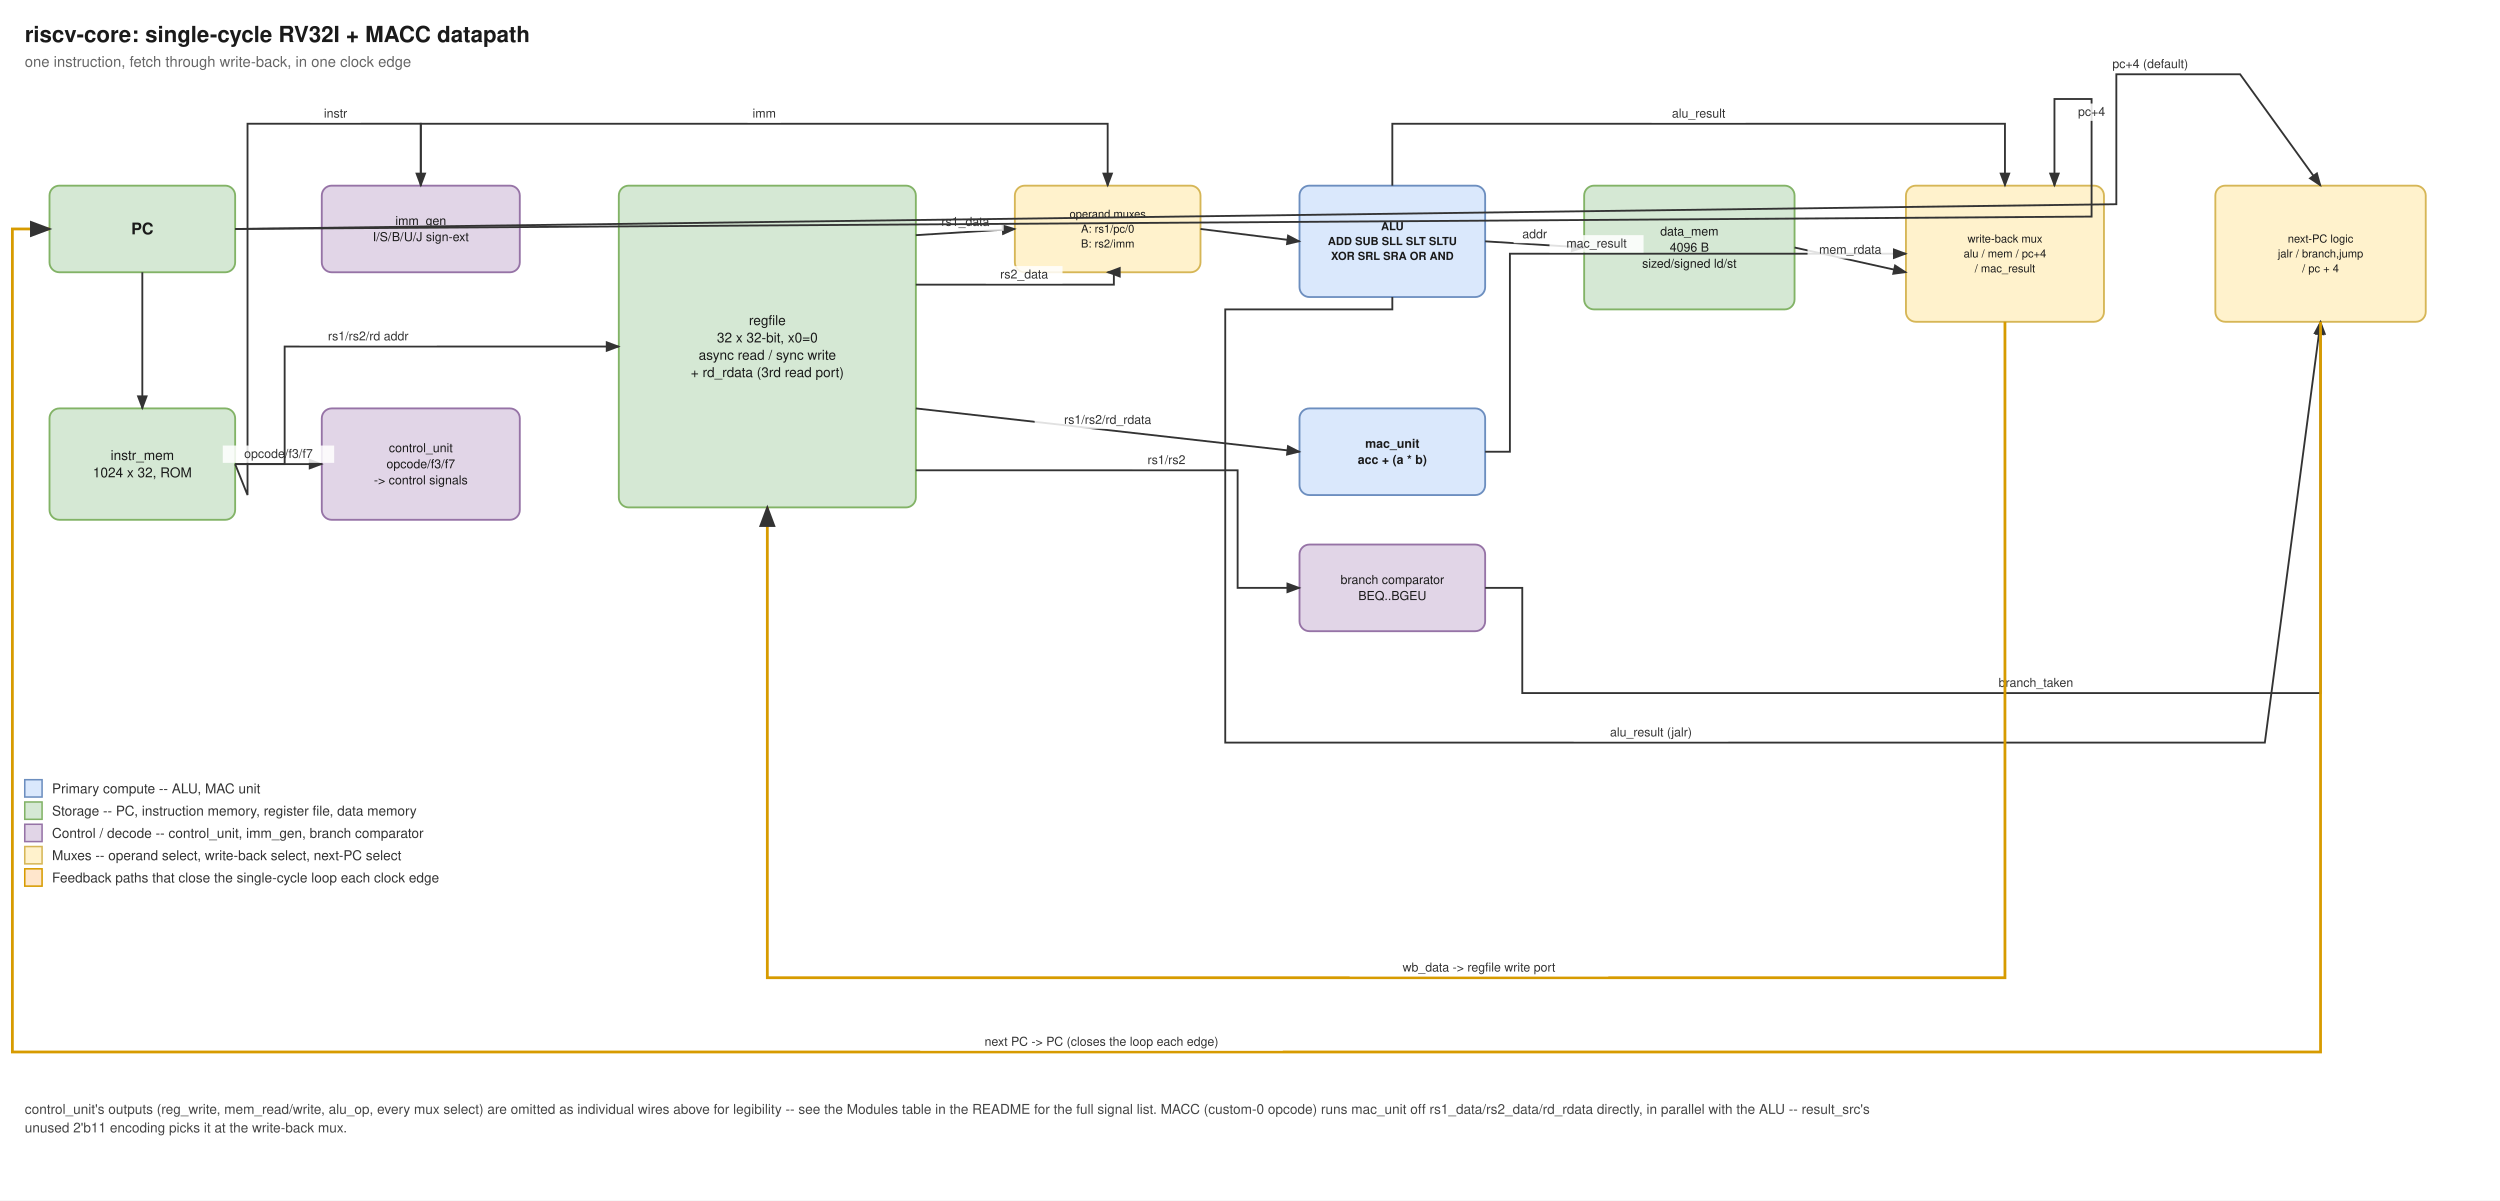
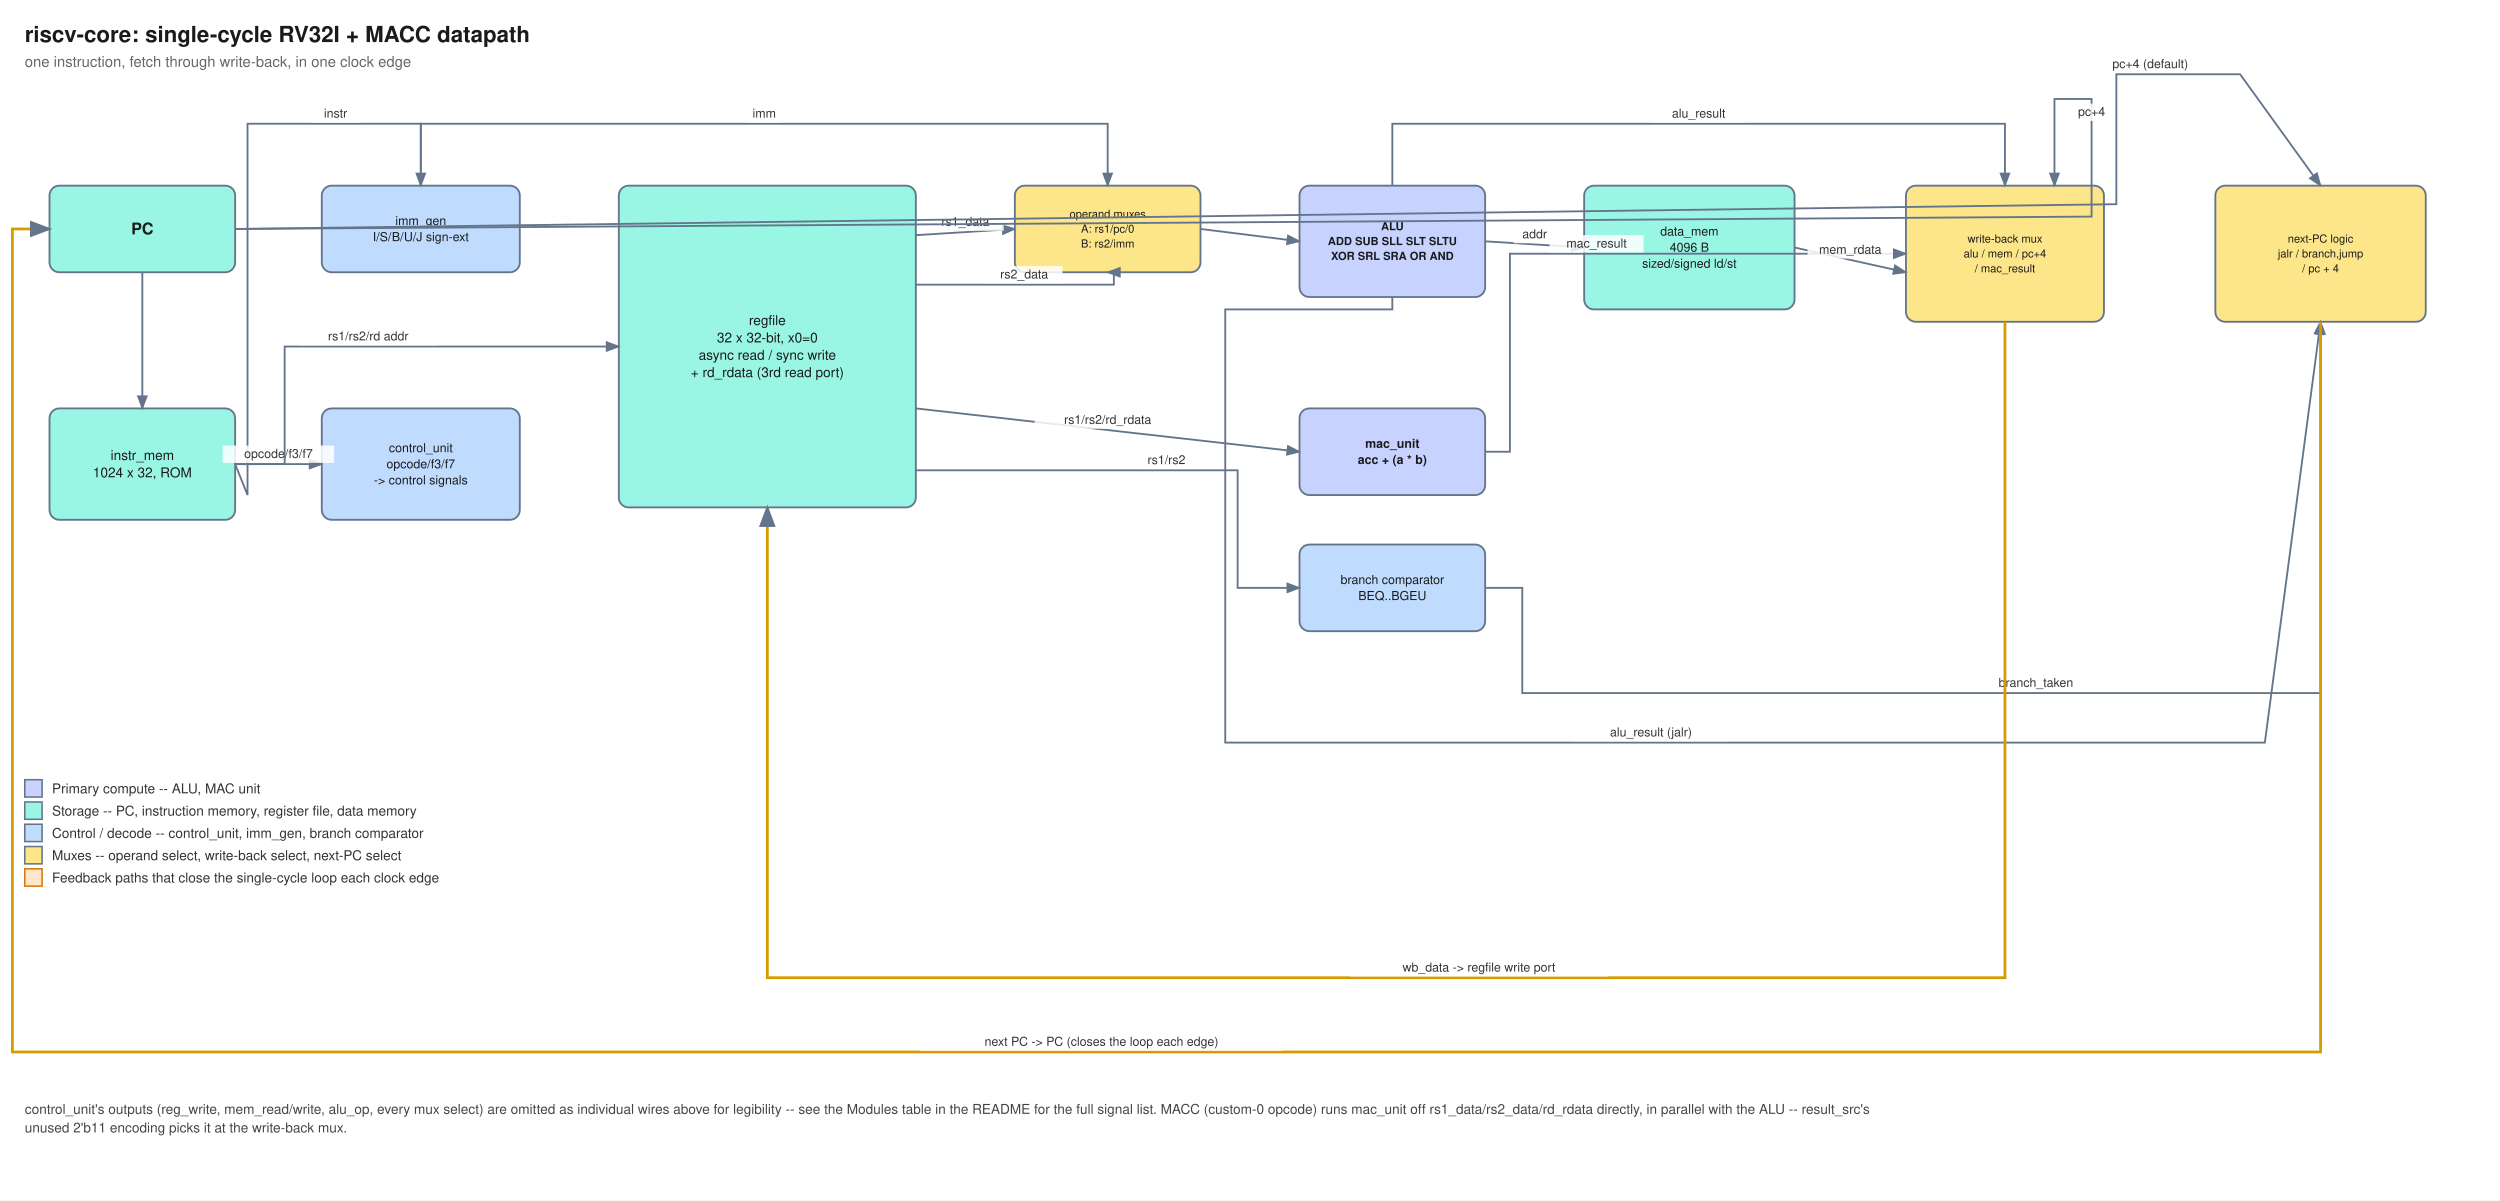
<svg xmlns="http://www.w3.org/2000/svg" viewBox="0 0 2020 970" width="2020" height="970">
  <defs>
    <marker id="arrow" markerWidth="9" markerHeight="9" refX="7" refY="3" orient="auto" markerUnits="strokeWidth">
-       <path d="M0,0 L0,6 L8,3 z" fill="#333333" />
+       <path d="M0,0 L0,6 L8,3 z" fill="#64748b" />
    </marker>
  </defs>
  <rect x="0" y="0" width="2020" height="970" fill="#ffffff" />
  <text x="20" y="34" font-family="Helvetica,Arial,sans-serif" font-size="18" font-weight="bold" fill="#1a1a1a">riscv-core: single-cycle RV32I + MACC datapath</text>
  <text x="20" y="54" font-family="Helvetica,Arial,sans-serif" font-size="12" fill="#666666">one instruction, fetch through write-back, in one clock edge</text>
-   <rect x="40" y="150" width="150" height="70" rx="8" ry="8" fill="#d5e8d4" stroke="#82b366" stroke-width="1.5" />
+   <rect x="40" y="150" width="150" height="70" rx="8" ry="8" fill="#99f6e4" stroke="#64748b" stroke-width="1.5" />
  <text x="115.0" y="189.333" font-family="Helvetica,Arial,sans-serif" font-size="13" font-weight="bold" fill="#1a1a1a" text-anchor="middle">PC</text>
-   <rect x="40" y="330" width="150" height="90" rx="8" ry="8" fill="#d5e8d4" stroke="#82b366" stroke-width="1.5" />
+   <rect x="40" y="330" width="150" height="90" rx="8" ry="8" fill="#99f6e4" stroke="#64748b" stroke-width="1.5" />
  <text x="115.0" y="371.667" font-family="Helvetica,Arial,sans-serif" font-size="11" fill="#1a1a1a" text-anchor="middle">instr_mem</text>
  <text x="115.0" y="385.667" font-family="Helvetica,Arial,sans-serif" font-size="11" fill="#1a1a1a" text-anchor="middle">1024 x 32, ROM</text>
-   <rect x="260" y="150" width="160" height="70" rx="8" ry="8" fill="#e1d5e7" stroke="#9673a6" stroke-width="1.5" />
+   <rect x="260" y="150" width="160" height="70" rx="8" ry="8" fill="#bfdbfe" stroke="#64748b" stroke-width="1.5" />
  <text x="340.0" y="181.833" font-family="Helvetica,Arial,sans-serif" font-size="10" fill="#1a1a1a" text-anchor="middle">imm_gen</text>
  <text x="340.0" y="194.833" font-family="Helvetica,Arial,sans-serif" font-size="10" fill="#1a1a1a" text-anchor="middle">I/S/B/U/J sign-ext</text>
-   <rect x="260" y="330" width="160" height="90" rx="8" ry="8" fill="#e1d5e7" stroke="#9673a6" stroke-width="1.5" />
+   <rect x="260" y="330" width="160" height="90" rx="8" ry="8" fill="#bfdbfe" stroke="#64748b" stroke-width="1.5" />
  <text x="340.0" y="365.333" font-family="Helvetica,Arial,sans-serif" font-size="10" fill="#1a1a1a" text-anchor="middle">control_unit</text>
  <text x="340.0" y="378.333" font-family="Helvetica,Arial,sans-serif" font-size="10" fill="#1a1a1a" text-anchor="middle">opcode/f3/f7</text>
  <text x="340.0" y="391.333" font-family="Helvetica,Arial,sans-serif" font-size="10" fill="#1a1a1a" text-anchor="middle">-&gt; control signals</text>
-   <rect x="500" y="150" width="240" height="260" rx="8" ry="8" fill="#d5e8d4" stroke="#82b366" stroke-width="1.5" />
+   <rect x="500" y="150" width="240" height="260" rx="8" ry="8" fill="#99f6e4" stroke="#64748b" stroke-width="1.5" />
  <text x="620.0" y="262.667" font-family="Helvetica,Arial,sans-serif" font-size="11" fill="#1a1a1a" text-anchor="middle">regfile</text>
  <text x="620.0" y="276.667" font-family="Helvetica,Arial,sans-serif" font-size="11" fill="#1a1a1a" text-anchor="middle">32 x 32-bit, x0=0</text>
  <text x="620.0" y="290.667" font-family="Helvetica,Arial,sans-serif" font-size="11" fill="#1a1a1a" text-anchor="middle">async read / sync write</text>
  <text x="620.0" y="304.667" font-family="Helvetica,Arial,sans-serif" font-size="11" fill="#1a1a1a" text-anchor="middle">+ rd_rdata (3rd read port)</text>
-   <rect x="820" y="150" width="150" height="70" rx="8" ry="8" fill="#fff2cc" stroke="#d6b656" stroke-width="1.5" />
+   <rect x="820" y="150" width="150" height="70" rx="8" ry="8" fill="#fde68a" stroke="#64748b" stroke-width="1.5" />
  <text x="895.0" y="176.0" font-family="Helvetica,Arial,sans-serif" font-size="9" fill="#1a1a1a" text-anchor="middle">operand muxes</text>
  <text x="895.0" y="188.0" font-family="Helvetica,Arial,sans-serif" font-size="9" fill="#1a1a1a" text-anchor="middle">A: rs1/pc/0</text>
  <text x="895.0" y="200.0" font-family="Helvetica,Arial,sans-serif" font-size="9" fill="#1a1a1a" text-anchor="middle">B: rs2/imm</text>
-   <rect x="1050" y="150" width="150" height="90" rx="8" ry="8" fill="#dae8fc" stroke="#6c8ebf" stroke-width="1.5" />
+   <rect x="1050" y="150" width="150" height="90" rx="8" ry="8" fill="#c7d2fe" stroke="#64748b" stroke-width="1.5" />
  <text x="1125.0" y="186.0" font-family="Helvetica,Arial,sans-serif" font-size="9" font-weight="bold" fill="#1a1a1a" text-anchor="middle">ALU</text>
  <text x="1125.0" y="198.0" font-family="Helvetica,Arial,sans-serif" font-size="9" font-weight="bold" fill="#1a1a1a" text-anchor="middle">ADD SUB SLL SLT SLTU</text>
  <text x="1125.0" y="210.0" font-family="Helvetica,Arial,sans-serif" font-size="9" font-weight="bold" fill="#1a1a1a" text-anchor="middle">XOR SRL SRA OR AND</text>
-   <rect x="1050" y="330" width="150" height="70" rx="8" ry="8" fill="#dae8fc" stroke="#6c8ebf" stroke-width="1.5" />
+   <rect x="1050" y="330" width="150" height="70" rx="8" ry="8" fill="#c7d2fe" stroke="#64748b" stroke-width="1.5" />
  <text x="1125.0" y="361.833" font-family="Helvetica,Arial,sans-serif" font-size="10" font-weight="bold" fill="#1a1a1a" text-anchor="middle">mac_unit</text>
  <text x="1125.0" y="374.833" font-family="Helvetica,Arial,sans-serif" font-size="10" font-weight="bold" fill="#1a1a1a" text-anchor="middle">acc + (a * b)</text>
-   <rect x="1050" y="440" width="150" height="70" rx="8" ry="8" fill="#e1d5e7" stroke="#9673a6" stroke-width="1.5" />
+   <rect x="1050" y="440" width="150" height="70" rx="8" ry="8" fill="#bfdbfe" stroke="#64748b" stroke-width="1.5" />
  <text x="1125.0" y="471.833" font-family="Helvetica,Arial,sans-serif" font-size="10" fill="#1a1a1a" text-anchor="middle">branch comparator</text>
  <text x="1125.0" y="484.833" font-family="Helvetica,Arial,sans-serif" font-size="10" fill="#1a1a1a" text-anchor="middle">BEQ..BGEU</text>
-   <rect x="1280" y="150" width="170" height="100" rx="8" ry="8" fill="#d5e8d4" stroke="#82b366" stroke-width="1.5" />
+   <rect x="1280" y="150" width="170" height="100" rx="8" ry="8" fill="#99f6e4" stroke="#64748b" stroke-width="1.5" />
  <text x="1365.0" y="190.333" font-family="Helvetica,Arial,sans-serif" font-size="10" fill="#1a1a1a" text-anchor="middle">data_mem</text>
  <text x="1365.0" y="203.333" font-family="Helvetica,Arial,sans-serif" font-size="10" fill="#1a1a1a" text-anchor="middle">4096 B</text>
  <text x="1365.0" y="216.333" font-family="Helvetica,Arial,sans-serif" font-size="10" fill="#1a1a1a" text-anchor="middle">sized/signed ld/st</text>
-   <rect x="1540" y="150" width="160" height="110" rx="8" ry="8" fill="#fff2cc" stroke="#d6b656" stroke-width="1.5" />
+   <rect x="1540" y="150" width="160" height="110" rx="8" ry="8" fill="#fde68a" stroke="#64748b" stroke-width="1.5" />
  <text x="1620.0" y="196.0" font-family="Helvetica,Arial,sans-serif" font-size="9" fill="#1a1a1a" text-anchor="middle">write-back mux</text>
  <text x="1620.0" y="208.0" font-family="Helvetica,Arial,sans-serif" font-size="9" fill="#1a1a1a" text-anchor="middle">alu / mem / pc+4</text>
  <text x="1620.0" y="220.0" font-family="Helvetica,Arial,sans-serif" font-size="9" fill="#1a1a1a" text-anchor="middle">/ mac_result</text>
-   <rect x="1790" y="150" width="170" height="110" rx="8" ry="8" fill="#fff2cc" stroke="#d6b656" stroke-width="1.5" />
+   <rect x="1790" y="150" width="170" height="110" rx="8" ry="8" fill="#fde68a" stroke="#64748b" stroke-width="1.5" />
  <text x="1875.0" y="196.0" font-family="Helvetica,Arial,sans-serif" font-size="9" fill="#1a1a1a" text-anchor="middle">next-PC logic</text>
  <text x="1875.0" y="208.0" font-family="Helvetica,Arial,sans-serif" font-size="9" fill="#1a1a1a" text-anchor="middle">jalr / branch,jump</text>
  <text x="1875.0" y="220.0" font-family="Helvetica,Arial,sans-serif" font-size="9" fill="#1a1a1a" text-anchor="middle">/ pc + 4</text>
-   <path d="M 115.0 220 L 115.0 330" fill="none" stroke="#333333" stroke-width="1.5" marker-end="url(#arrow)" />
-   <path d="M 190 375.0 L 200 400 L 200 100 L 340.0 100 L 340.0 150" fill="none" stroke="#333333" stroke-width="1.5" marker-end="url(#arrow)" />
+   <path d="M 115.0 220 L 115.0 330" fill="none" stroke="#64748b" stroke-width="1.5" marker-end="url(#arrow)" />
+   <path d="M 190 375.0 L 200 400 L 200 100 L 340.0 100 L 340.0 150" fill="none" stroke="#64748b" stroke-width="1.5" marker-end="url(#arrow)" />
  <rect x="250.607" y="85.0" width="41" height="14" fill="#ffffff" fill-opacity="0.85" />
  <text x="271.107" y="95.0" font-family="Helvetica,Arial,sans-serif" font-size="10" fill="#333333" text-anchor="middle">instr</text>
-   <path d="M 190 375.0 L 260 375.0" fill="none" stroke="#333333" stroke-width="1.5" marker-end="url(#arrow)" />
+   <path d="M 190 375.0 L 260 375.0" fill="none" stroke="#64748b" stroke-width="1.5" marker-end="url(#arrow)" />
  <rect x="180.0" y="360.0" width="90" height="14" fill="#ffffff" fill-opacity="0.85" />
  <text x="225.0" y="370.0" font-family="Helvetica,Arial,sans-serif" font-size="10" fill="#333333" text-anchor="middle">opcode/f3/f7</text>
-   <path d="M 190 375.0 L 230 375 L 230 280 L 500 280" fill="none" stroke="#333333" stroke-width="1.5" marker-end="url(#arrow)" />
+   <path d="M 190 375.0 L 230 375 L 230 280 L 500 280" fill="none" stroke="#64748b" stroke-width="1.5" marker-end="url(#arrow)" />
  <rect x="242.0" y="265.0" width="111" height="14" fill="#ffffff" fill-opacity="0.85" />
  <text x="297.5" y="275.0" font-family="Helvetica,Arial,sans-serif" font-size="10" fill="#333333" text-anchor="middle">rs1/rs2/rd addr</text>
-   <path d="M 740 190 L 820 185.0" fill="none" stroke="#333333" stroke-width="1.5" marker-end="url(#arrow)" />
+   <path d="M 740 190 L 820 185.0" fill="none" stroke="#64748b" stroke-width="1.5" marker-end="url(#arrow)" />
  <rect x="749.0" y="172.5" width="62" height="14" fill="#ffffff" fill-opacity="0.85" />
  <text x="780.0" y="182.5" font-family="Helvetica,Arial,sans-serif" font-size="10" fill="#333333" text-anchor="middle">rs1_data</text>
-   <path d="M 740 230 L 900 230 L 900 220 L 895.0 220" fill="none" stroke="#333333" stroke-width="1.5" marker-end="url(#arrow)" />
+   <path d="M 740 230 L 900 230 L 900 220 L 895.0 220" fill="none" stroke="#64748b" stroke-width="1.5" marker-end="url(#arrow)" />
  <rect x="796.5" y="215.0" width="62" height="14" fill="#ffffff" fill-opacity="0.85" />
  <text x="827.5" y="225.0" font-family="Helvetica,Arial,sans-serif" font-size="10" fill="#333333" text-anchor="middle">rs2_data</text>
-   <path d="M 740 330 L 1050 365.0" fill="none" stroke="#333333" stroke-width="1.5" marker-end="url(#arrow)" />
+   <path d="M 740 330 L 1050 365.0" fill="none" stroke="#64748b" stroke-width="1.5" marker-end="url(#arrow)" />
  <rect x="836.0" y="332.5" width="118" height="14" fill="#ffffff" fill-opacity="0.85" />
  <text x="895.0" y="342.5" font-family="Helvetica,Arial,sans-serif" font-size="10" fill="#333333" text-anchor="middle">rs1/rs2/rd_rdata</text>
-   <path d="M 740 380 L 1000 380 L 1000 475 L 1050 475.0" fill="none" stroke="#333333" stroke-width="1.5" marker-end="url(#arrow)" />
+   <path d="M 740 380 L 1000 380 L 1000 475 L 1050 475.0" fill="none" stroke="#64748b" stroke-width="1.5" marker-end="url(#arrow)" />
  <rect x="915.0" y="365.0" width="55" height="14" fill="#ffffff" fill-opacity="0.85" />
  <text x="942.5" y="375.0" font-family="Helvetica,Arial,sans-serif" font-size="10" fill="#333333" text-anchor="middle">rs1/rs2</text>
-   <path d="M 340.0 150 L 340 100 L 895 100 L 895 150" fill="none" stroke="#333333" stroke-width="1.5" marker-end="url(#arrow)" />
+   <path d="M 340.0 150 L 340 100 L 895 100 L 895 150" fill="none" stroke="#64748b" stroke-width="1.5" marker-end="url(#arrow)" />
  <rect x="604.0" y="85.0" width="27" height="14" fill="#ffffff" fill-opacity="0.85" />
  <text x="617.5" y="95.0" font-family="Helvetica,Arial,sans-serif" font-size="10" fill="#333333" text-anchor="middle">imm</text>
-   <path d="M 970 185.0 L 1050 195.0" fill="none" stroke="#333333" stroke-width="1.5" marker-end="url(#arrow)" />
-   <path d="M 1200 195.0 L 1280 200.0" fill="none" stroke="#333333" stroke-width="1.5" marker-end="url(#arrow)" />
+   <path d="M 970 185.0 L 1050 195.0" fill="none" stroke="#64748b" stroke-width="1.5" marker-end="url(#arrow)" />
+   <path d="M 1200 195.0 L 1280 200.0" fill="none" stroke="#64748b" stroke-width="1.5" marker-end="url(#arrow)" />
  <rect x="1223.0" y="182.5" width="34" height="14" fill="#ffffff" fill-opacity="0.85" />
  <text x="1240.0" y="192.5" font-family="Helvetica,Arial,sans-serif" font-size="10" fill="#333333" text-anchor="middle">addr</text>
-   <path d="M 1125.0 150 L 1125 100 L 1620 100 L 1620 150" fill="none" stroke="#333333" stroke-width="1.5" marker-end="url(#arrow)" />
+   <path d="M 1125.0 150 L 1125 100 L 1620 100 L 1620 150" fill="none" stroke="#64748b" stroke-width="1.5" marker-end="url(#arrow)" />
  <rect x="1334.5" y="85.0" width="76" height="14" fill="#ffffff" fill-opacity="0.85" />
  <text x="1372.5" y="95.0" font-family="Helvetica,Arial,sans-serif" font-size="10" fill="#333333" text-anchor="middle">alu_result</text>
-   <path d="M 1200 365.0 L 1220 365 L 1220 205 L 1540 205.0" fill="none" stroke="#333333" stroke-width="1.5" marker-end="url(#arrow)" />
+   <path d="M 1200 365.0 L 1220 365 L 1220 205 L 1540 205.0" fill="none" stroke="#64748b" stroke-width="1.5" marker-end="url(#arrow)" />
  <rect x="1252.0" y="190.0" width="76" height="14" fill="#ffffff" fill-opacity="0.85" />
  <text x="1290.0" y="200.0" font-family="Helvetica,Arial,sans-serif" font-size="10" fill="#333333" text-anchor="middle">mac_result</text>
-   <path d="M 1450 200.0 L 1540 220" fill="none" stroke="#333333" stroke-width="1.5" marker-end="url(#arrow)" />
+   <path d="M 1450 200.0 L 1540 220" fill="none" stroke="#64748b" stroke-width="1.5" marker-end="url(#arrow)" />
  <rect x="1460.5" y="195.0" width="69" height="14" fill="#ffffff" fill-opacity="0.85" />
  <text x="1495.0" y="205.0" font-family="Helvetica,Arial,sans-serif" font-size="10" fill="#333333" text-anchor="middle">mem_rdata</text>
-   <path d="M 190 185.0 L 1690 175 L 1690 80 L 1660 80 L 1660 150" fill="none" stroke="#333333" stroke-width="1.5" marker-end="url(#arrow)" />
+   <path d="M 190 185.0 L 1690 175 L 1690 80 L 1660 80 L 1660 150" fill="none" stroke="#64748b" stroke-width="1.5" marker-end="url(#arrow)" />
  <rect x="1673.0" y="83.652" width="34" height="14" fill="#ffffff" fill-opacity="0.85" />
  <text x="1690.0" y="93.652" font-family="Helvetica,Arial,sans-serif" font-size="10" fill="#333333" text-anchor="middle">pc+4</text>
-   <path d="M 1200 475.0 L 1230 475 L 1230 560 L 1875 560 L 1875 260" fill="none" stroke="#333333" stroke-width="1.5" marker-end="url(#arrow)" />
+   <path d="M 1200 475.0 L 1230 475 L 1230 560 L 1875 560 L 1875 260" fill="none" stroke="#64748b" stroke-width="1.5" marker-end="url(#arrow)" />
  <rect x="1600.0" y="545.0" width="90" height="14" fill="#ffffff" fill-opacity="0.85" />
  <text x="1645.0" y="555.0" font-family="Helvetica,Arial,sans-serif" font-size="10" fill="#333333" text-anchor="middle">branch_taken</text>
-   <path d="M 1125.0 240 L 1125 250 L 990 250 L 990 600 L 1830 600 L 1875.0 260" fill="none" stroke="#333333" stroke-width="1.5" marker-end="url(#arrow)" />
+   <path d="M 1125.0 240 L 1125 250 L 990 250 L 990 600 L 1830 600 L 1875.0 260" fill="none" stroke="#64748b" stroke-width="1.5" marker-end="url(#arrow)" />
  <rect x="1271.483" y="585.0" width="125" height="14" fill="#ffffff" fill-opacity="0.85" />
  <text x="1333.983" y="595.0" font-family="Helvetica,Arial,sans-serif" font-size="10" fill="#333333" text-anchor="middle">alu_result (jalr)</text>
-   <path d="M 190 185.0 L 1710 165 L 1710 60 L 1810 60 L 1875.0 150" fill="none" stroke="#333333" stroke-width="1.5" marker-end="url(#arrow)" />
+   <path d="M 190 185.0 L 1710 165 L 1710 60 L 1810 60 L 1875.0 150" fill="none" stroke="#64748b" stroke-width="1.5" marker-end="url(#arrow)" />
  <rect x="1685.403" y="45.0" width="104" height="14" fill="#ffffff" fill-opacity="0.85" />
  <text x="1737.403" y="55.0" font-family="Helvetica,Arial,sans-serif" font-size="10" fill="#333333" text-anchor="middle">pc+4 (default)</text>
-   <rect x="20" y="630" width="14" height="14" fill="#dae8fc" stroke="#6c8ebf" stroke-width="1.25" />
+   <rect x="20" y="630" width="14" height="14" fill="#c7d2fe" stroke="#64748b" stroke-width="1.25" />
  <text x="42" y="641" font-family="Helvetica,Arial,sans-serif" font-size="11" fill="#333333">Primary compute -- ALU, MAC unit</text>
-   <rect x="20" y="648" width="14" height="14" fill="#d5e8d4" stroke="#82b366" stroke-width="1.25" />
+   <rect x="20" y="648" width="14" height="14" fill="#99f6e4" stroke="#64748b" stroke-width="1.25" />
  <text x="42" y="659" font-family="Helvetica,Arial,sans-serif" font-size="11" fill="#333333">Storage -- PC, instruction memory, register file, data memory</text>
-   <rect x="20" y="666" width="14" height="14" fill="#e1d5e7" stroke="#9673a6" stroke-width="1.25" />
+   <rect x="20" y="666" width="14" height="14" fill="#bfdbfe" stroke="#64748b" stroke-width="1.25" />
  <text x="42" y="677" font-family="Helvetica,Arial,sans-serif" font-size="11" fill="#333333">Control / decode -- control_unit, imm_gen, branch comparator</text>
-   <rect x="20" y="684" width="14" height="14" fill="#fff2cc" stroke="#d6b656" stroke-width="1.25" />
+   <rect x="20" y="684" width="14" height="14" fill="#fde68a" stroke="#64748b" stroke-width="1.25" />
  <text x="42" y="695" font-family="Helvetica,Arial,sans-serif" font-size="11" fill="#333333">Muxes -- operand select, write-back select, next-PC select</text>
-   <rect x="20" y="702" width="14" height="14" fill="#ffe6cc" stroke="#d79b00" stroke-width="1.25" />
+   <rect x="20" y="702" width="14" height="14" fill="#ffe6cc" stroke="#d97706" stroke-width="1.25" />
  <text x="42" y="713" font-family="Helvetica,Arial,sans-serif" font-size="11" fill="#333333">Feedback paths that close the single-cycle loop each clock edge</text>
  <path d="M 1620.0 260 L 1620 790 L 620 790 L 620.0 410" fill="none" stroke="#d79b00" stroke-width="2.25" marker-end="url(#arrow)" />
  <rect x="1090.5" y="775.0" width="209" height="14" fill="#ffffff" fill-opacity="0.85" />
  <text x="1195.0" y="785.0" font-family="Helvetica,Arial,sans-serif" font-size="10" fill="#333333" text-anchor="middle">wb_data -&gt; regfile write port</text>
  <path d="M 1875.0 260 L 1875 850 L 10 850 L 10 185.0 L 40 185.0" fill="none" stroke="#d79b00" stroke-width="2.25" marker-end="url(#arrow)" />
  <rect x="743.5" y="835.0" width="293" height="14" fill="#ffffff" fill-opacity="0.85" />
  <text x="890.0" y="845.0" font-family="Helvetica,Arial,sans-serif" font-size="10" fill="#333333" text-anchor="middle">next PC -&gt; PC (closes the loop each edge)</text>
  <text x="20" y="900" font-family="Helvetica,Arial,sans-serif" font-size="11" fill="#444444">control_unit's outputs (reg_write, mem_read/write, alu_op, every mux select) are omitted as individual wires above for legibility -- see the Modules table in the README for the full signal list. MACC (custom-0 opcode) runs mac_unit off rs1_data/rs2_data/rd_rdata directly, in parallel with the ALU -- result_src's</text>
  <text x="20" y="915" font-family="Helvetica,Arial,sans-serif" font-size="11" fill="#444444">unused 2'b11 encoding picks it at the write-back mux.</text>
</svg>
